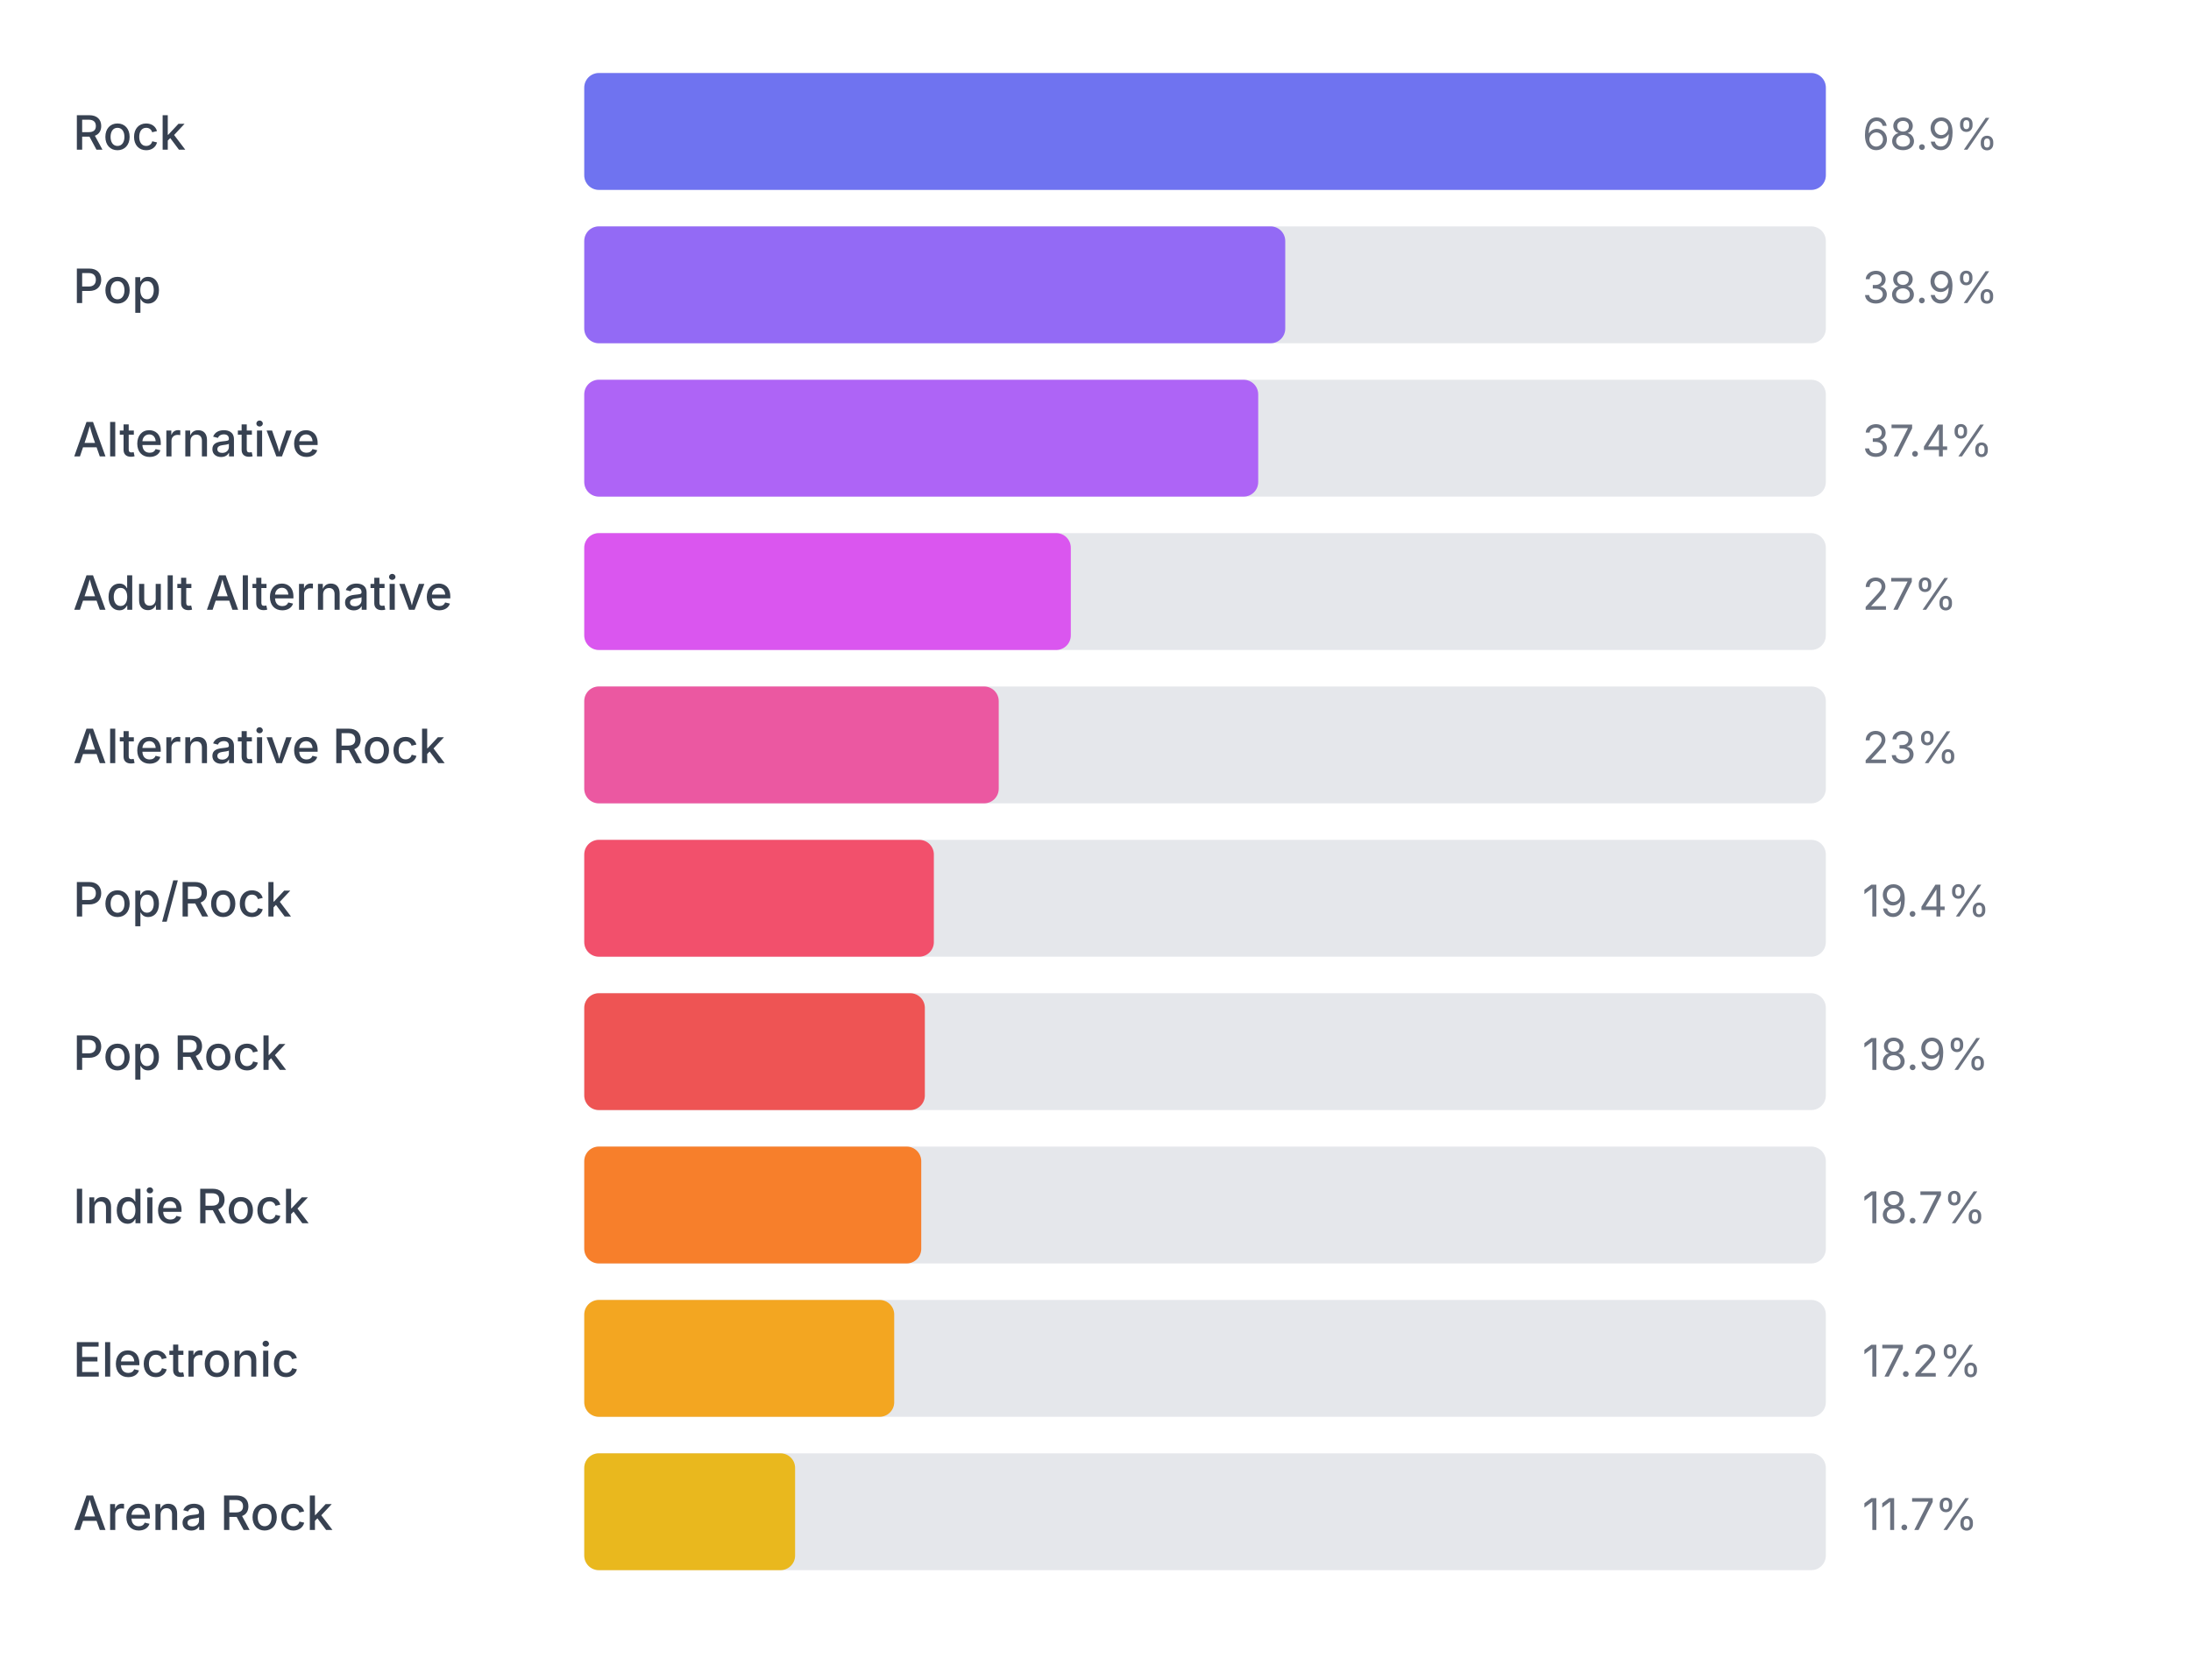
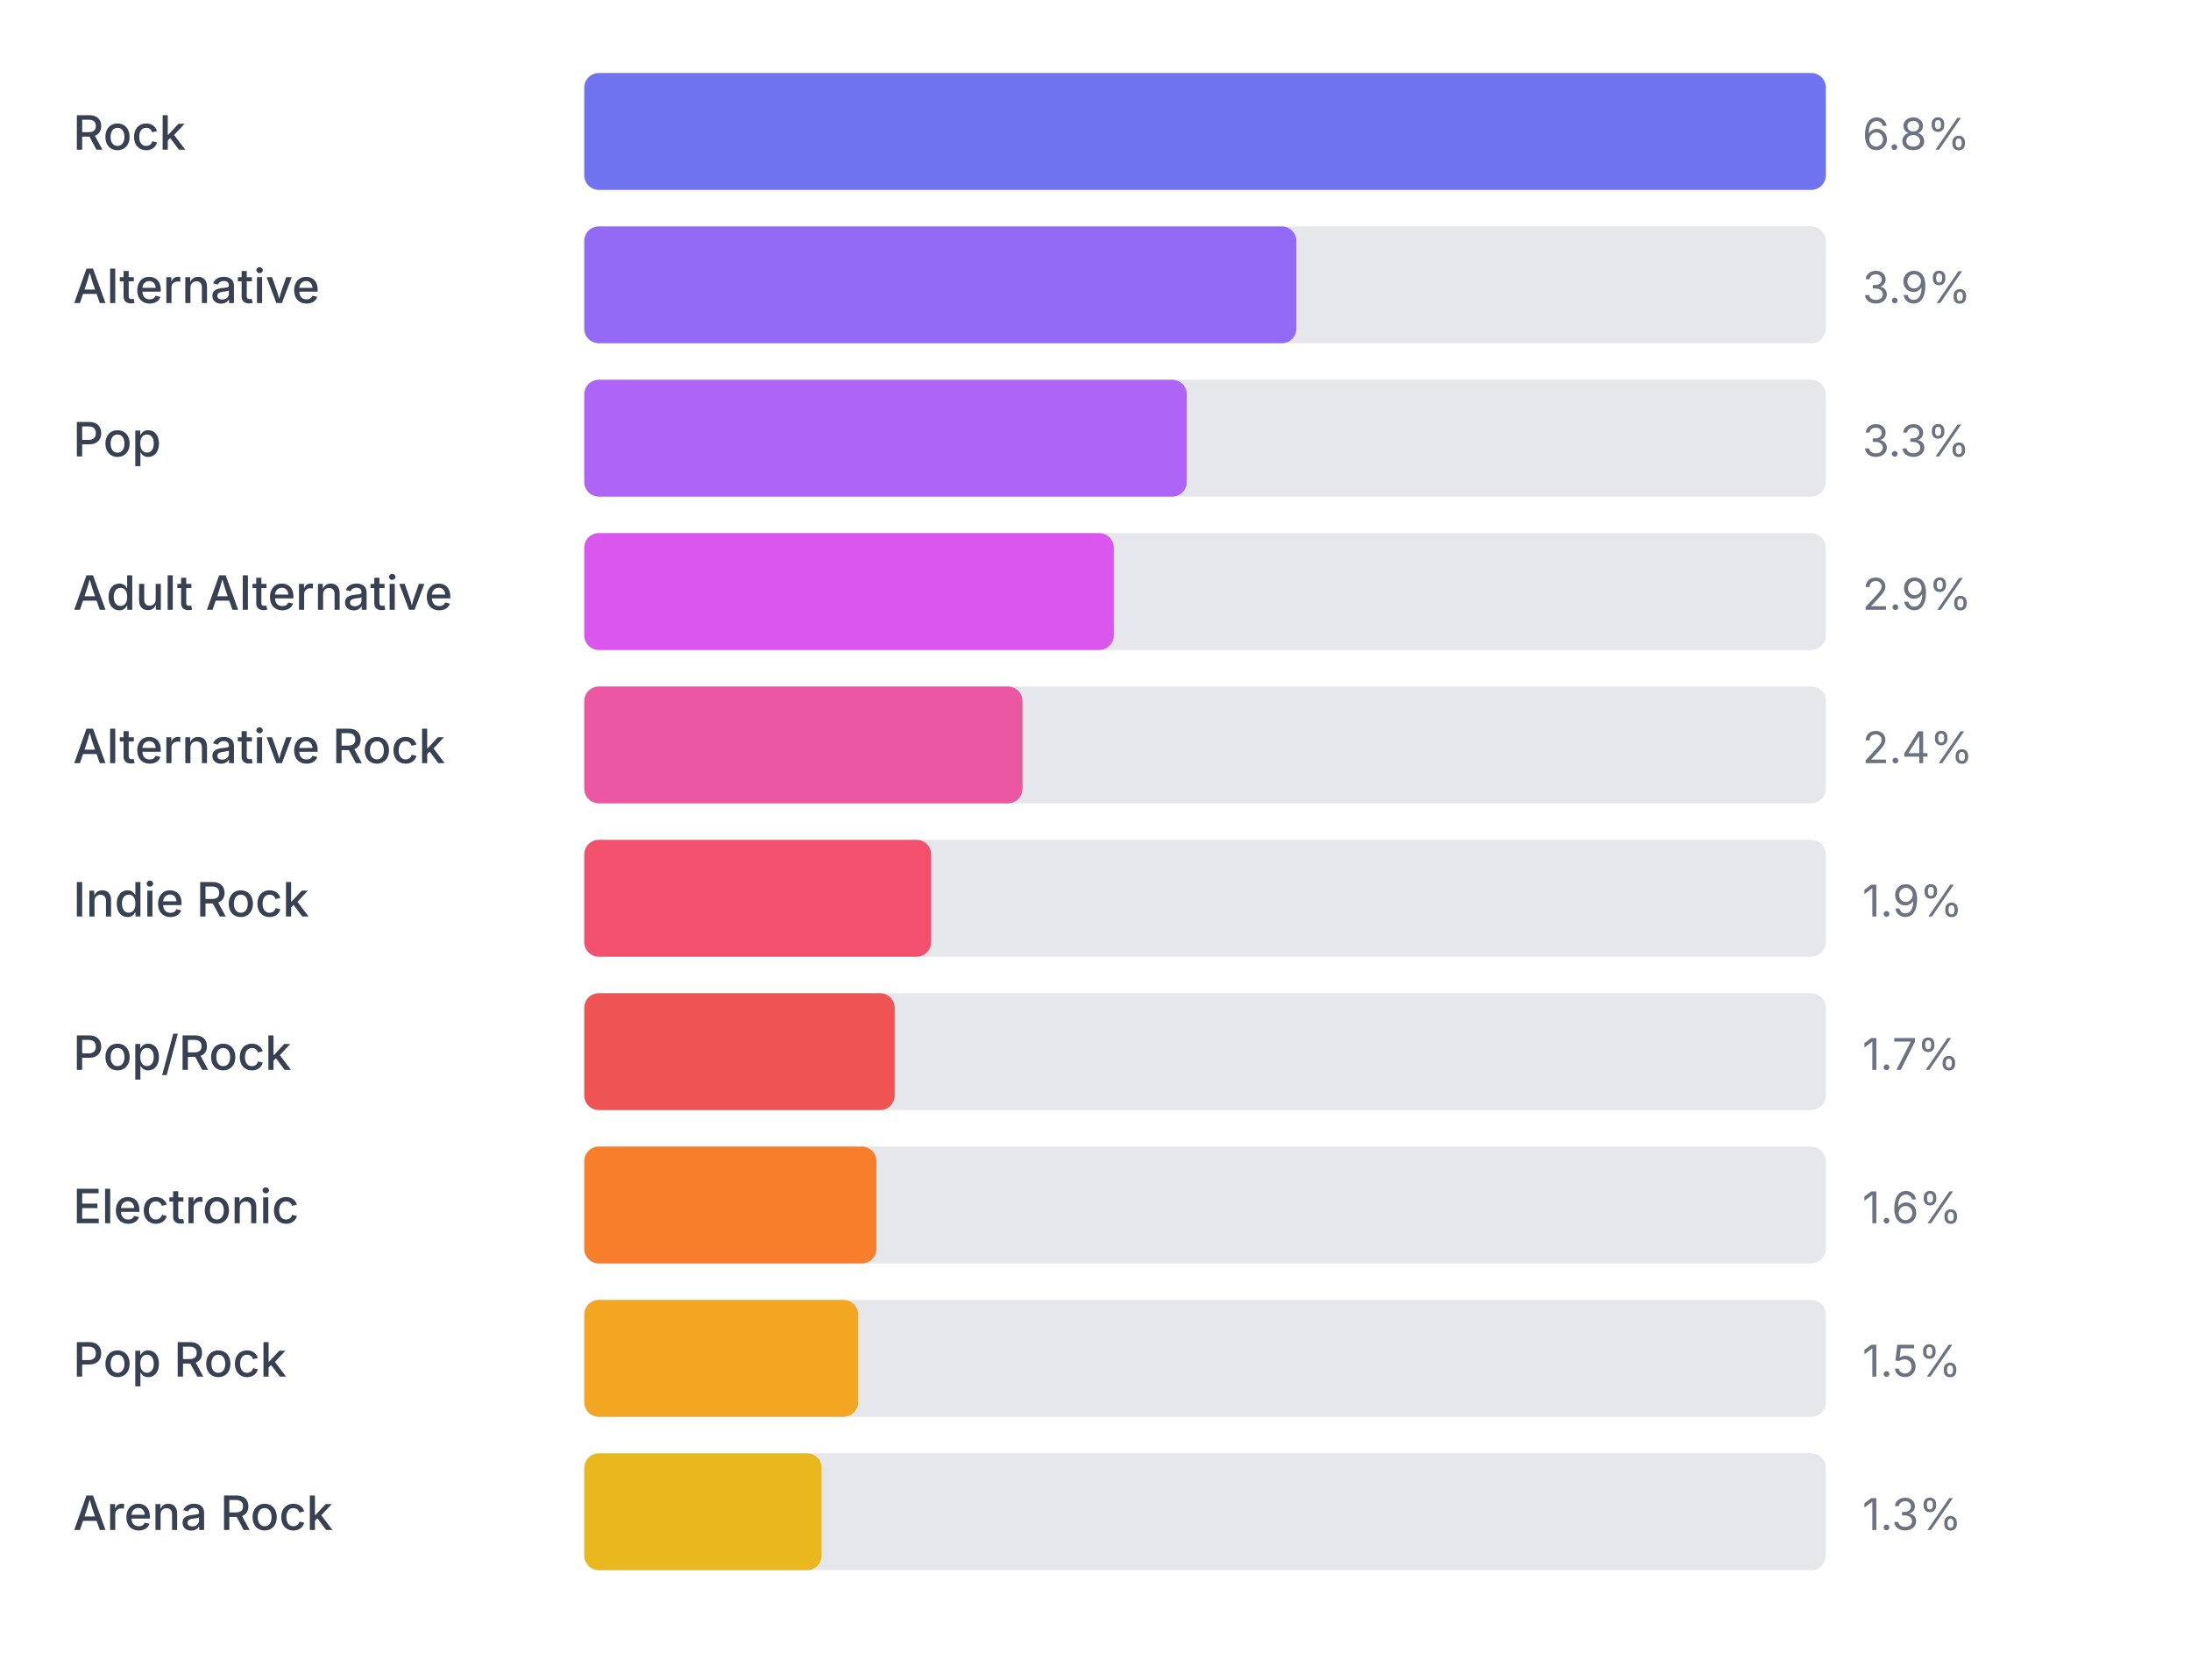
<svg xmlns="http://www.w3.org/2000/svg" viewBox="0 0 600 460" class="genre-chart">
  <style>
    .genre-chart text.label { fill: #374151; }
    .genre-chart text.value { fill: #6b7280; }
    .genre-chart rect.bar-bg { fill: #e5e7eb; }
    @media (prefers-color-scheme: dark) {
      .genre-chart text.label { fill: #e5e7eb; }
      .genre-chart text.value { fill: #9ca3af; }
      .genre-chart rect.bar-bg { fill: #374151; }
    }
    .dark .genre-chart text.label { fill: #e5e7eb; }
    .dark .genre-chart text.value { fill: #9ca3af; }
    .dark .genre-chart rect.bar-bg { fill: #374151; }
  </style>
  <text x="20" y="41" class="label" font-family="system-ui, -apple-system, sans-serif" font-size="13" font-weight="500">Rock</text>
  <rect class="bar-bg" x="160" y="20" width="340" height="32" rx="4" />
  <rect x="160" y="20" width="340" height="32" rx="4" fill="#6366f1" opacity="0.9">
    <animate attributeName="width" from="0" to="340" dur="0.5s" fill="freeze" calcMode="spline" keySplines="0.4 0 0.2 1" />
  </rect>
-   <text x="510" y="41" class="value" font-family="system-ui, -apple-system, sans-serif" font-size="12">68.9%</text>
-   <text x="20" y="83" class="label" font-family="system-ui, -apple-system, sans-serif" font-size="13" font-weight="500">Pop</text>
+   <text x="510" y="41" class="value" font-family="system-ui, -apple-system, sans-serif" font-size="12">6.8%</text>
+   <text x="20" y="83" class="label" font-family="system-ui, -apple-system, sans-serif" font-size="13" font-weight="500">Alternative</text>
  <rect class="bar-bg" x="160" y="62" width="340" height="32" rx="4" />
-   <rect x="160" y="62" width="191.959" height="32" rx="4" fill="#8b5cf6" opacity="0.9">
-     <animate attributeName="width" from="0" to="191.959" dur="0.5s" fill="freeze" calcMode="spline" keySplines="0.4 0 0.2 1" />
+   <rect x="160" y="62" width="195" height="32" rx="4" fill="#8b5cf6" opacity="0.9">
+     <animate attributeName="width" from="0" to="195" dur="0.5s" fill="freeze" calcMode="spline" keySplines="0.4 0 0.2 1" />
  </rect>
-   <text x="510" y="83" class="value" font-family="system-ui, -apple-system, sans-serif" font-size="12">38.9%</text>
-   <text x="20" y="125" class="label" font-family="system-ui, -apple-system, sans-serif" font-size="13" font-weight="500">Alternative</text>
+   <text x="510" y="83" class="value" font-family="system-ui, -apple-system, sans-serif" font-size="12">3.9%</text>
+   <text x="20" y="125" class="label" font-family="system-ui, -apple-system, sans-serif" font-size="13" font-weight="500">Pop</text>
  <rect class="bar-bg" x="160" y="104" width="340" height="32" rx="4" />
-   <rect x="160" y="104" width="184.557" height="32" rx="4" fill="#a855f7" opacity="0.9">
-     <animate attributeName="width" from="0" to="184.557" dur="0.5s" fill="freeze" calcMode="spline" keySplines="0.4 0 0.2 1" />
+   <rect x="160" y="104" width="165" height="32" rx="4" fill="#a855f7" opacity="0.9">
+     <animate attributeName="width" from="0" to="165" dur="0.5s" fill="freeze" calcMode="spline" keySplines="0.4 0 0.2 1" />
  </rect>
-   <text x="510" y="125" class="value" font-family="system-ui, -apple-system, sans-serif" font-size="12">37.4%</text>
+   <text x="510" y="125" class="value" font-family="system-ui, -apple-system, sans-serif" font-size="12">3.3%</text>
  <text x="20" y="167" class="label" font-family="system-ui, -apple-system, sans-serif" font-size="13" font-weight="500">Adult Alternative</text>
  <rect class="bar-bg" x="160" y="146" width="340" height="32" rx="4" />
-   <rect x="160" y="146" width="133.237" height="32" rx="4" fill="#d946ef" opacity="0.9">
-     <animate attributeName="width" from="0" to="133.237" dur="0.5s" fill="freeze" calcMode="spline" keySplines="0.4 0 0.2 1" />
+   <rect x="160" y="146" width="145" height="32" rx="4" fill="#d946ef" opacity="0.9">
+     <animate attributeName="width" from="0" to="145" dur="0.5s" fill="freeze" calcMode="spline" keySplines="0.4 0 0.2 1" />
  </rect>
-   <text x="510" y="167" class="value" font-family="system-ui, -apple-system, sans-serif" font-size="12">27%</text>
+   <text x="510" y="167" class="value" font-family="system-ui, -apple-system, sans-serif" font-size="12">2.9%</text>
  <text x="20" y="209" class="label" font-family="system-ui, -apple-system, sans-serif" font-size="13" font-weight="500">Alternative Rock</text>
  <rect class="bar-bg" x="160" y="188" width="340" height="32" rx="4" />
-   <rect x="160" y="188" width="113.498" height="32" rx="4" fill="#ec4899" opacity="0.9">
-     <animate attributeName="width" from="0" to="113.498" dur="0.5s" fill="freeze" calcMode="spline" keySplines="0.4 0 0.2 1" />
+   <rect x="160" y="188" width="120" height="32" rx="4" fill="#ec4899" opacity="0.9">
+     <animate attributeName="width" from="0" to="120" dur="0.5s" fill="freeze" calcMode="spline" keySplines="0.4 0 0.2 1" />
  </rect>
-   <text x="510" y="209" class="value" font-family="system-ui, -apple-system, sans-serif" font-size="12">23%</text>
-   <text x="20" y="251" class="label" font-family="system-ui, -apple-system, sans-serif" font-size="13" font-weight="500">Pop/Rock</text>
+   <text x="510" y="209" class="value" font-family="system-ui, -apple-system, sans-serif" font-size="12">2.4%</text>
+   <text x="20" y="251" class="label" font-family="system-ui, -apple-system, sans-serif" font-size="13" font-weight="500">Indie Rock</text>
  <rect class="bar-bg" x="160" y="230" width="340" height="32" rx="4" />
-   <rect x="160" y="230" width="95.733" height="32" rx="4" fill="#f43f5e" opacity="0.9">
-     <animate attributeName="width" from="0" to="95.733" dur="0.5s" fill="freeze" calcMode="spline" keySplines="0.4 0 0.2 1" />
+   <rect x="160" y="230" width="95" height="32" rx="4" fill="#f43f5e" opacity="0.9">
+     <animate attributeName="width" from="0" to="95" dur="0.5s" fill="freeze" calcMode="spline" keySplines="0.4 0 0.2 1" />
  </rect>
-   <text x="510" y="251" class="value" font-family="system-ui, -apple-system, sans-serif" font-size="12">19.4%</text>
-   <text x="20" y="293" class="label" font-family="system-ui, -apple-system, sans-serif" font-size="13" font-weight="500">Pop Rock</text>
+   <text x="510" y="251" class="value" font-family="system-ui, -apple-system, sans-serif" font-size="12">1.9%</text>
+   <text x="20" y="293" class="label" font-family="system-ui, -apple-system, sans-serif" font-size="13" font-weight="500">Pop/Rock</text>
  <rect class="bar-bg" x="160" y="272" width="340" height="32" rx="4" />
-   <rect x="160" y="272" width="93.266" height="32" rx="4" fill="#ef4444" opacity="0.9">
-     <animate attributeName="width" from="0" to="93.266" dur="0.5s" fill="freeze" calcMode="spline" keySplines="0.4 0 0.2 1" />
+   <rect x="160" y="272" width="85" height="32" rx="4" fill="#ef4444" opacity="0.9">
+     <animate attributeName="width" from="0" to="85" dur="0.5s" fill="freeze" calcMode="spline" keySplines="0.4 0 0.2 1" />
  </rect>
-   <text x="510" y="293" class="value" font-family="system-ui, -apple-system, sans-serif" font-size="12">18.9%</text>
-   <text x="20" y="335" class="label" font-family="system-ui, -apple-system, sans-serif" font-size="13" font-weight="500">Indie Rock</text>
+   <text x="510" y="293" class="value" font-family="system-ui, -apple-system, sans-serif" font-size="12">1.7%</text>
+   <text x="20" y="335" class="label" font-family="system-ui, -apple-system, sans-serif" font-size="13" font-weight="500">Electronic</text>
  <rect class="bar-bg" x="160" y="314" width="340" height="32" rx="4" />
-   <rect x="160" y="314" width="92.279" height="32" rx="4" fill="#f97316" opacity="0.9">
-     <animate attributeName="width" from="0" to="92.279" dur="0.5s" fill="freeze" calcMode="spline" keySplines="0.4 0 0.2 1" />
+   <rect x="160" y="314" width="80" height="32" rx="4" fill="#f97316" opacity="0.9">
+     <animate attributeName="width" from="0" to="80" dur="0.5s" fill="freeze" calcMode="spline" keySplines="0.4 0 0.2 1" />
  </rect>
-   <text x="510" y="335" class="value" font-family="system-ui, -apple-system, sans-serif" font-size="12">18.7%</text>
-   <text x="20" y="377" class="label" font-family="system-ui, -apple-system, sans-serif" font-size="13" font-weight="500">Electronic</text>
+   <text x="510" y="335" class="value" font-family="system-ui, -apple-system, sans-serif" font-size="12">1.6%</text>
+   <text x="20" y="377" class="label" font-family="system-ui, -apple-system, sans-serif" font-size="13" font-weight="500">Pop Rock</text>
  <rect class="bar-bg" x="160" y="356" width="340" height="32" rx="4" />
-   <rect x="160" y="356" width="84.877" height="32" rx="4" fill="#f59e0b" opacity="0.9">
-     <animate attributeName="width" from="0" to="84.877" dur="0.5s" fill="freeze" calcMode="spline" keySplines="0.4 0 0.2 1" />
+   <rect x="160" y="356" width="75" height="32" rx="4" fill="#f59e0b" opacity="0.9">
+     <animate attributeName="width" from="0" to="75" dur="0.5s" fill="freeze" calcMode="spline" keySplines="0.4 0 0.2 1" />
  </rect>
-   <text x="510" y="377" class="value" font-family="system-ui, -apple-system, sans-serif" font-size="12">17.2%</text>
+   <text x="510" y="377" class="value" font-family="system-ui, -apple-system, sans-serif" font-size="12">1.5%</text>
  <text x="20" y="419" class="label" font-family="system-ui, -apple-system, sans-serif" font-size="13" font-weight="500">Arena Rock</text>
  <rect class="bar-bg" x="160" y="398" width="340" height="32" rx="4" />
-   <rect x="160" y="398" width="57.736" height="32" rx="4" fill="#eab308" opacity="0.9">
-     <animate attributeName="width" from="0" to="57.736" dur="0.5s" fill="freeze" calcMode="spline" keySplines="0.4 0 0.2 1" />
+   <rect x="160" y="398" width="65" height="32" rx="4" fill="#eab308" opacity="0.9">
+     <animate attributeName="width" from="0" to="65" dur="0.5s" fill="freeze" calcMode="spline" keySplines="0.4 0 0.2 1" />
  </rect>
-   <text x="510" y="419" class="value" font-family="system-ui, -apple-system, sans-serif" font-size="12">11.7%</text>
+   <text x="510" y="419" class="value" font-family="system-ui, -apple-system, sans-serif" font-size="12">1.3%</text>
</svg>
